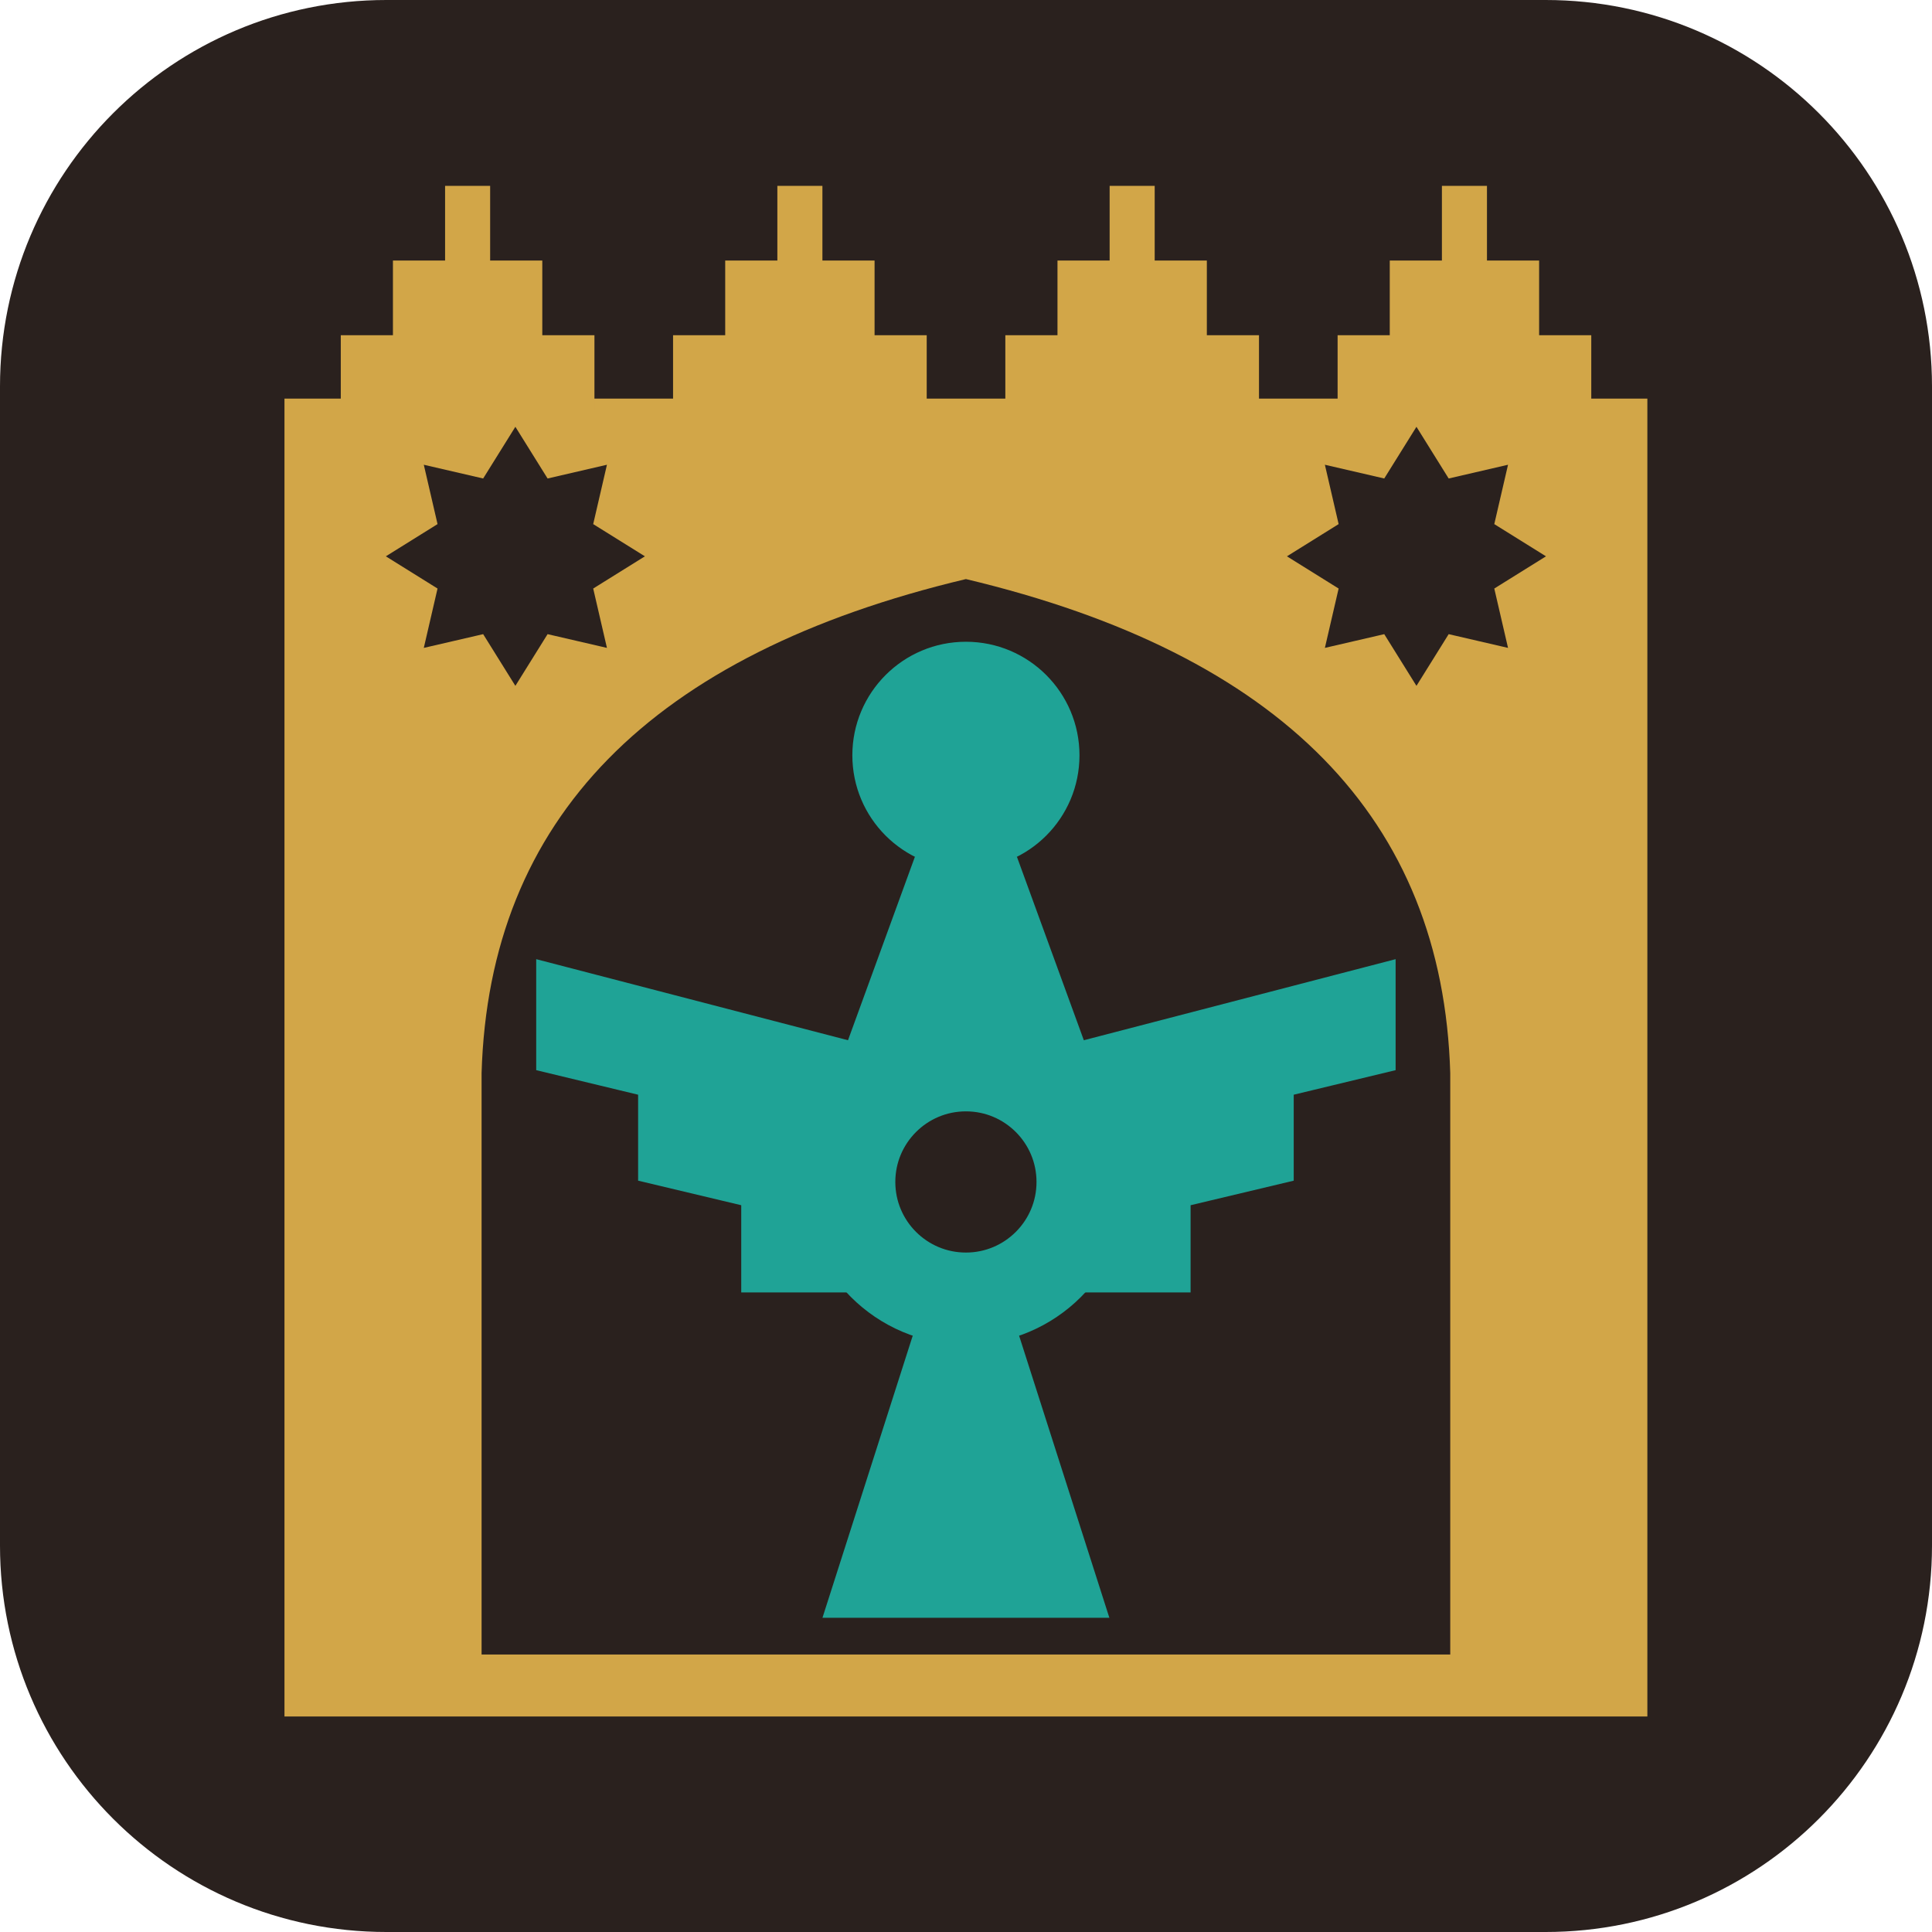
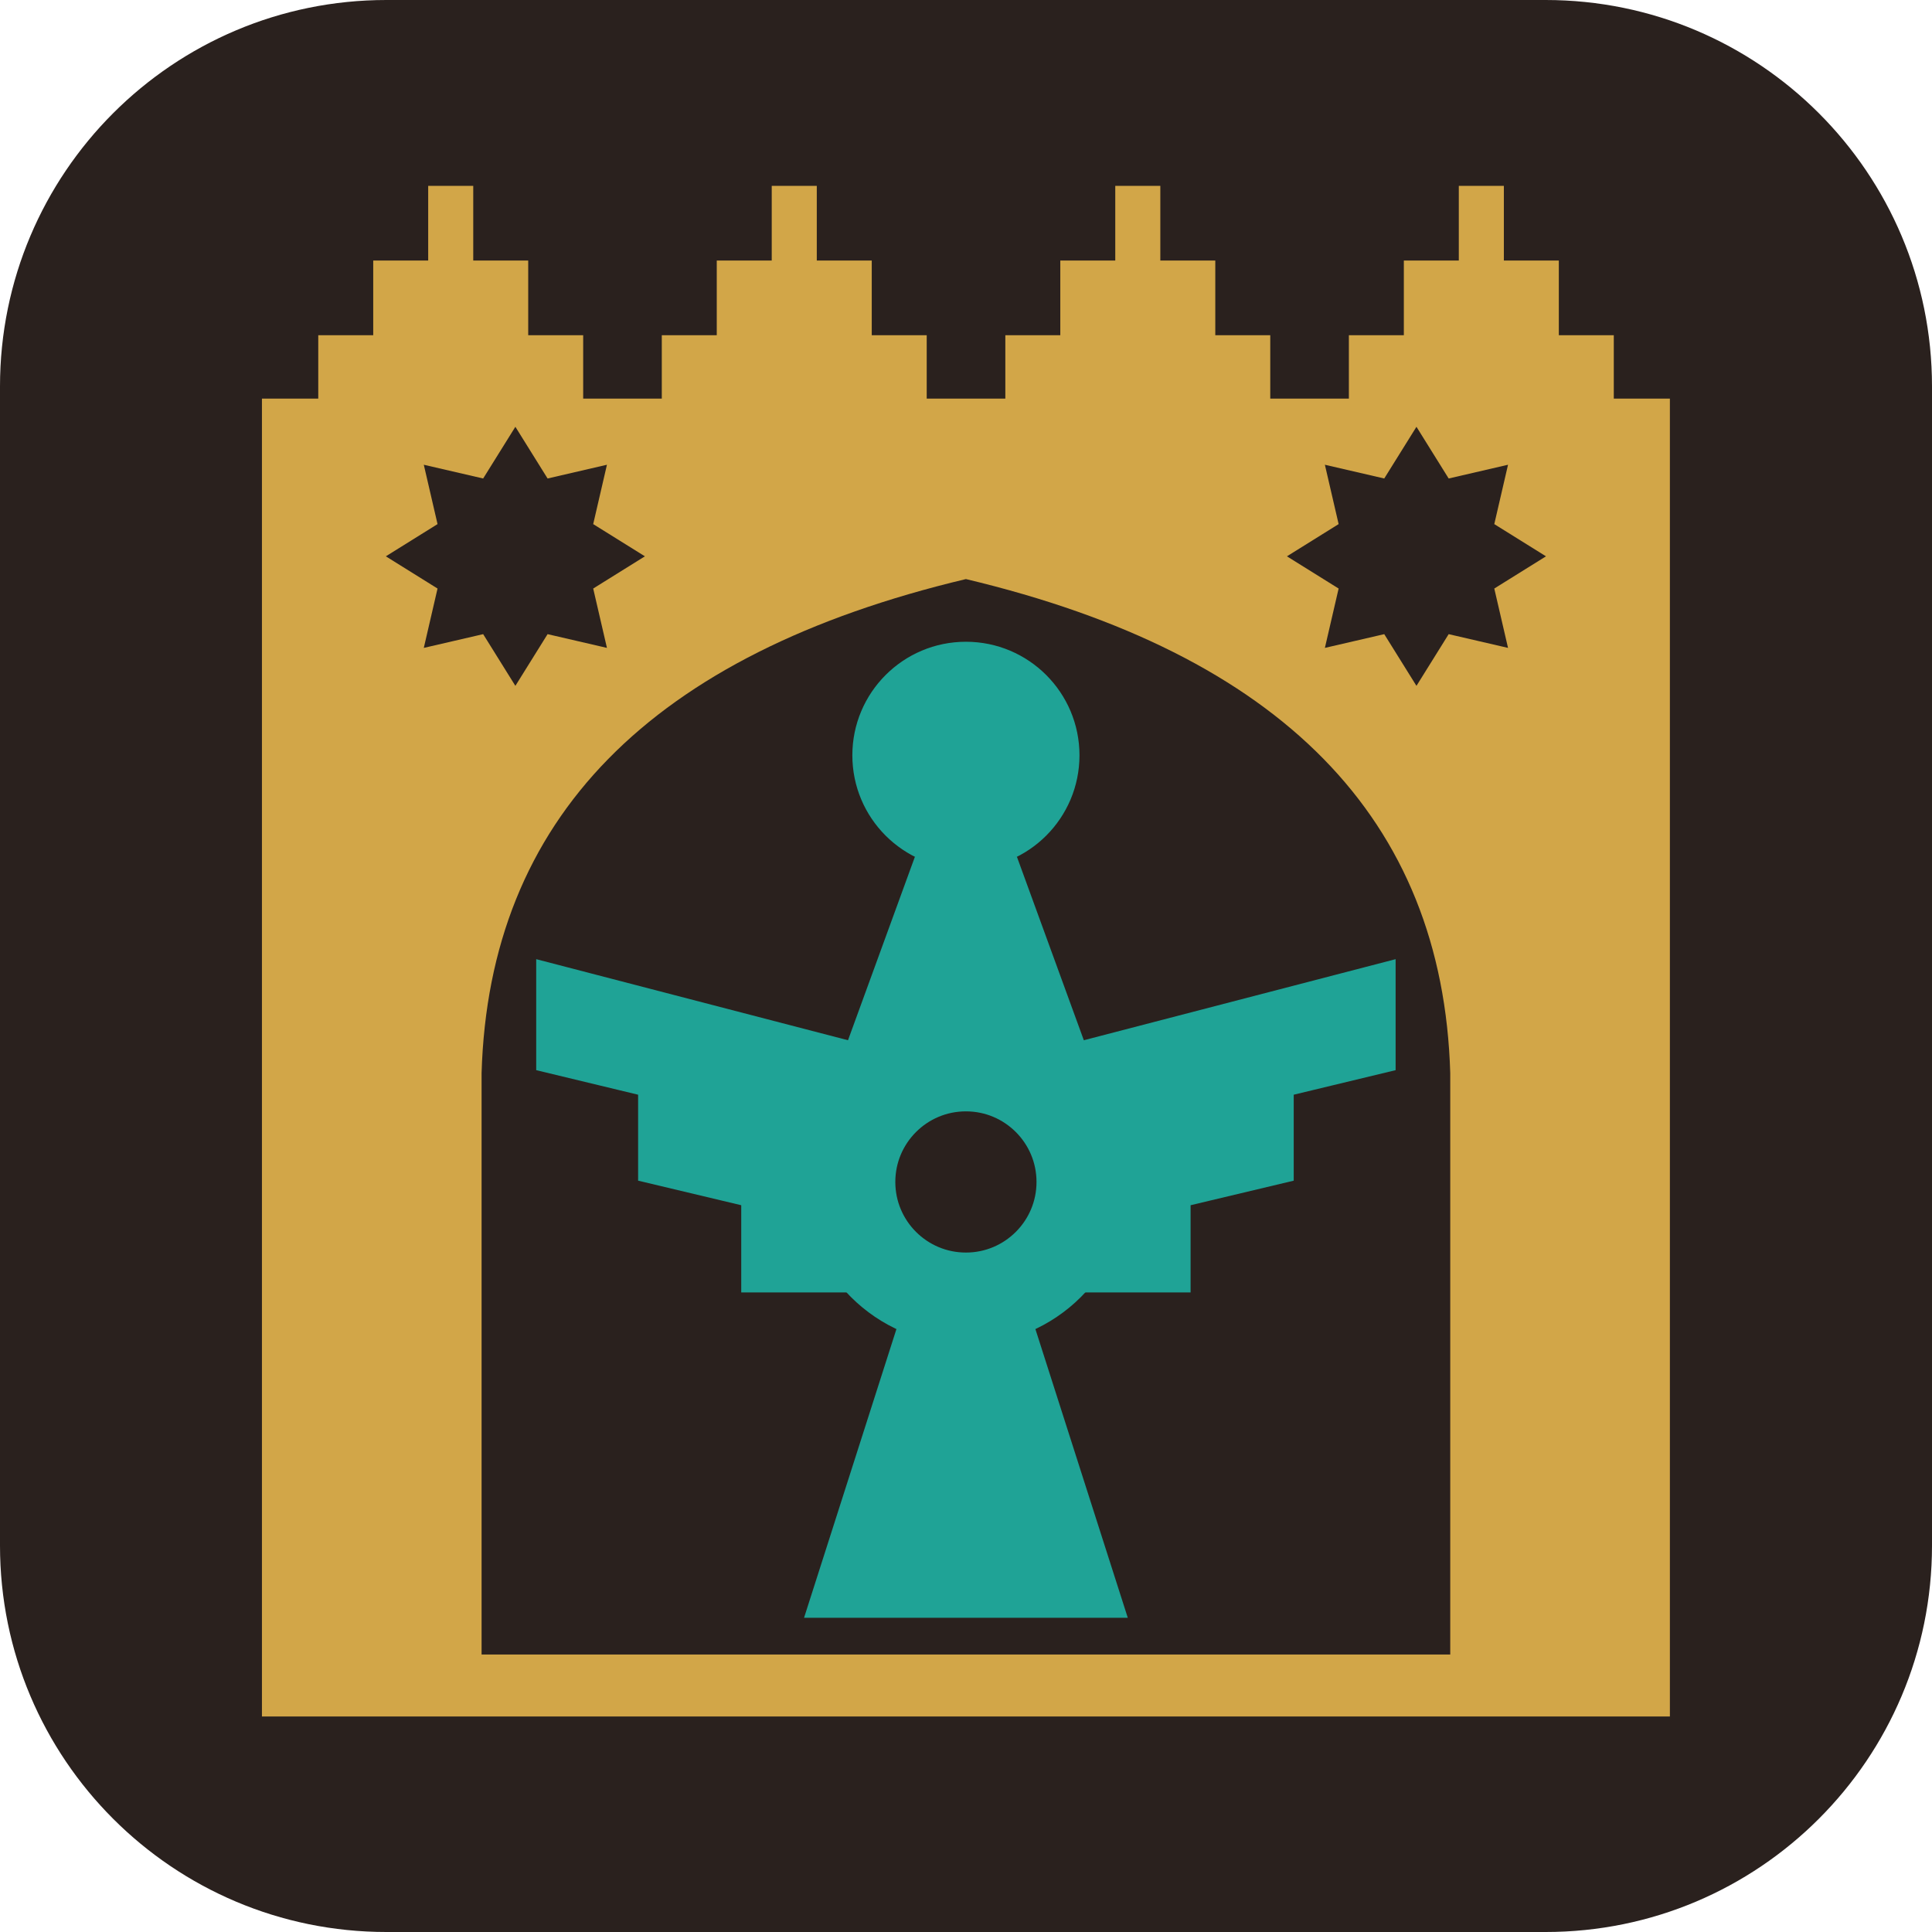
<svg xmlns="http://www.w3.org/2000/svg" viewBox="0 0 170 170">
  <rect width="170" height="170" rx="34.0" fill="#2A211E" />
  <g transform="translate(10.66,2.37) scale(0.9911)">
    <g fill="#D2A648">
-       <path fill-rule="evenodd" d="M14.5,33 H135.5 V150 H14.5 Z M32,144.5 V92.88 Q33,59.02 75,49.02 Q117,59.02 118,92.88 V144.5 Z M35.00,35.50 L37.86,40.09 L43.13,38.87 L41.91,44.14 L46.50,47.00 L41.91,49.86 L43.13,55.13 L37.86,53.91 L35.00,58.50 L32.14,53.91 L26.87,55.13 L28.09,49.86 L23.50,47.00 L28.09,44.14 L26.87,38.87 L32.14,40.09 Z M115.00,35.50 L117.86,40.09 L123.13,38.87 L121.91,44.14 L126.50,47.00 L121.91,49.86 L123.13,55.13 L117.86,53.91 L115.00,58.50 L112.14,53.91 L106.87,55.13 L108.09,49.86 L103.50,47.00 L108.09,44.14 L106.87,38.87 L112.14,40.09 Z" />
-       <path d="M19.50,34 v-6.63 h4.63 v-6.63 h4.63 v-6.63 h4.00 v6.63 h4.63 v6.63 h4.63 v6.63 Z M49.00,34 v-6.63 h4.63 v-6.63 h4.63 v-6.63 h4.00 v6.63 h4.63 v6.63 h4.63 v6.63 Z M78.50,34 v-6.63 h4.63 v-6.63 h4.63 v-6.63 h4.00 v6.63 h4.63 v6.63 h4.63 v6.63 Z M108.00,34 v-6.63 h4.63 v-6.63 h4.63 v-6.63 h4.00 v6.63 h4.63 v6.63 h4.63 v6.63 Z" />
+       <path fill-rule="evenodd" d="M12.5,33 H137.5 V150 H12.5 Z M32,144.5 V92.88 Q33,59.02 75,49.02 Q117,59.02 118,92.88 V144.5 Z M35.00,35.50 L37.86,40.09 L43.13,38.87 L41.91,44.14 L46.50,47.00 L41.91,49.86 L43.13,55.13 L37.86,53.91 L35.00,58.50 L32.14,53.91 L26.87,55.13 L28.09,49.86 L23.50,47.00 L28.09,44.14 L26.87,38.87 L32.14,40.09 Z M115.00,35.50 L117.86,40.09 L123.13,38.87 L121.91,44.14 L126.50,47.00 L121.91,49.86 L123.13,55.13 L117.86,53.91 L115.00,58.50 L112.14,53.91 L106.87,55.13 L108.09,49.86 L103.50,47.00 L108.09,44.14 L106.87,38.87 L112.14,40.09 Z" />
+       <path d="M17.50,34 v-6.63 h4.88 v-6.63 h4.88 v-6.63 h4.00 v6.63 h4.88 v6.63 h4.88 v6.63 Z M48.00,34 v-6.63 h4.88 v-6.63 h4.88 v-6.63 h4.00 v6.63 h4.88 v6.63 h4.88 v6.63 Z M78.50,34 v-6.63 h4.88 v-6.63 h4.88 v-6.63 h4.00 v6.63 h4.88 v6.63 h4.88 v6.63 Z M109.00,34 v-6.63 h4.88 v-6.63 h4.88 v-6.63 h4.00 v6.63 h4.88 v6.63 h4.88 v6.63 Z" />
    </g>
    <g transform="translate(-6.75,-7) scale(1.09)" fill="#1FA396" stroke="#1FA396">
      <circle cx="75" cy="65.75" r="8.75" />
      <path d="M65,91.5 L85,91.5 L78.8,74.5 L71.2,74.5 Z" />
      <circle cx="75" cy="100.5" r="9.5" fill="none" stroke-width="7.5" />
      <path id="wr" d="M84.5,89.5 L109.5,83 v8 L101.2,93 V100 L92.8,102 V109 L84.5,109 Z" />
      <use href="#wr" transform="translate(150,0) scale(-1,1)" />
-       <path d="M72,110.5 L78,110.5 L86,135.5 L64,135.5 Z" />
+       <path d="M70.5,110.5 L79.5,110.5 L87.5,135.5 L62.5,135.5 Z" />
    </g>
  </g>
</svg>
